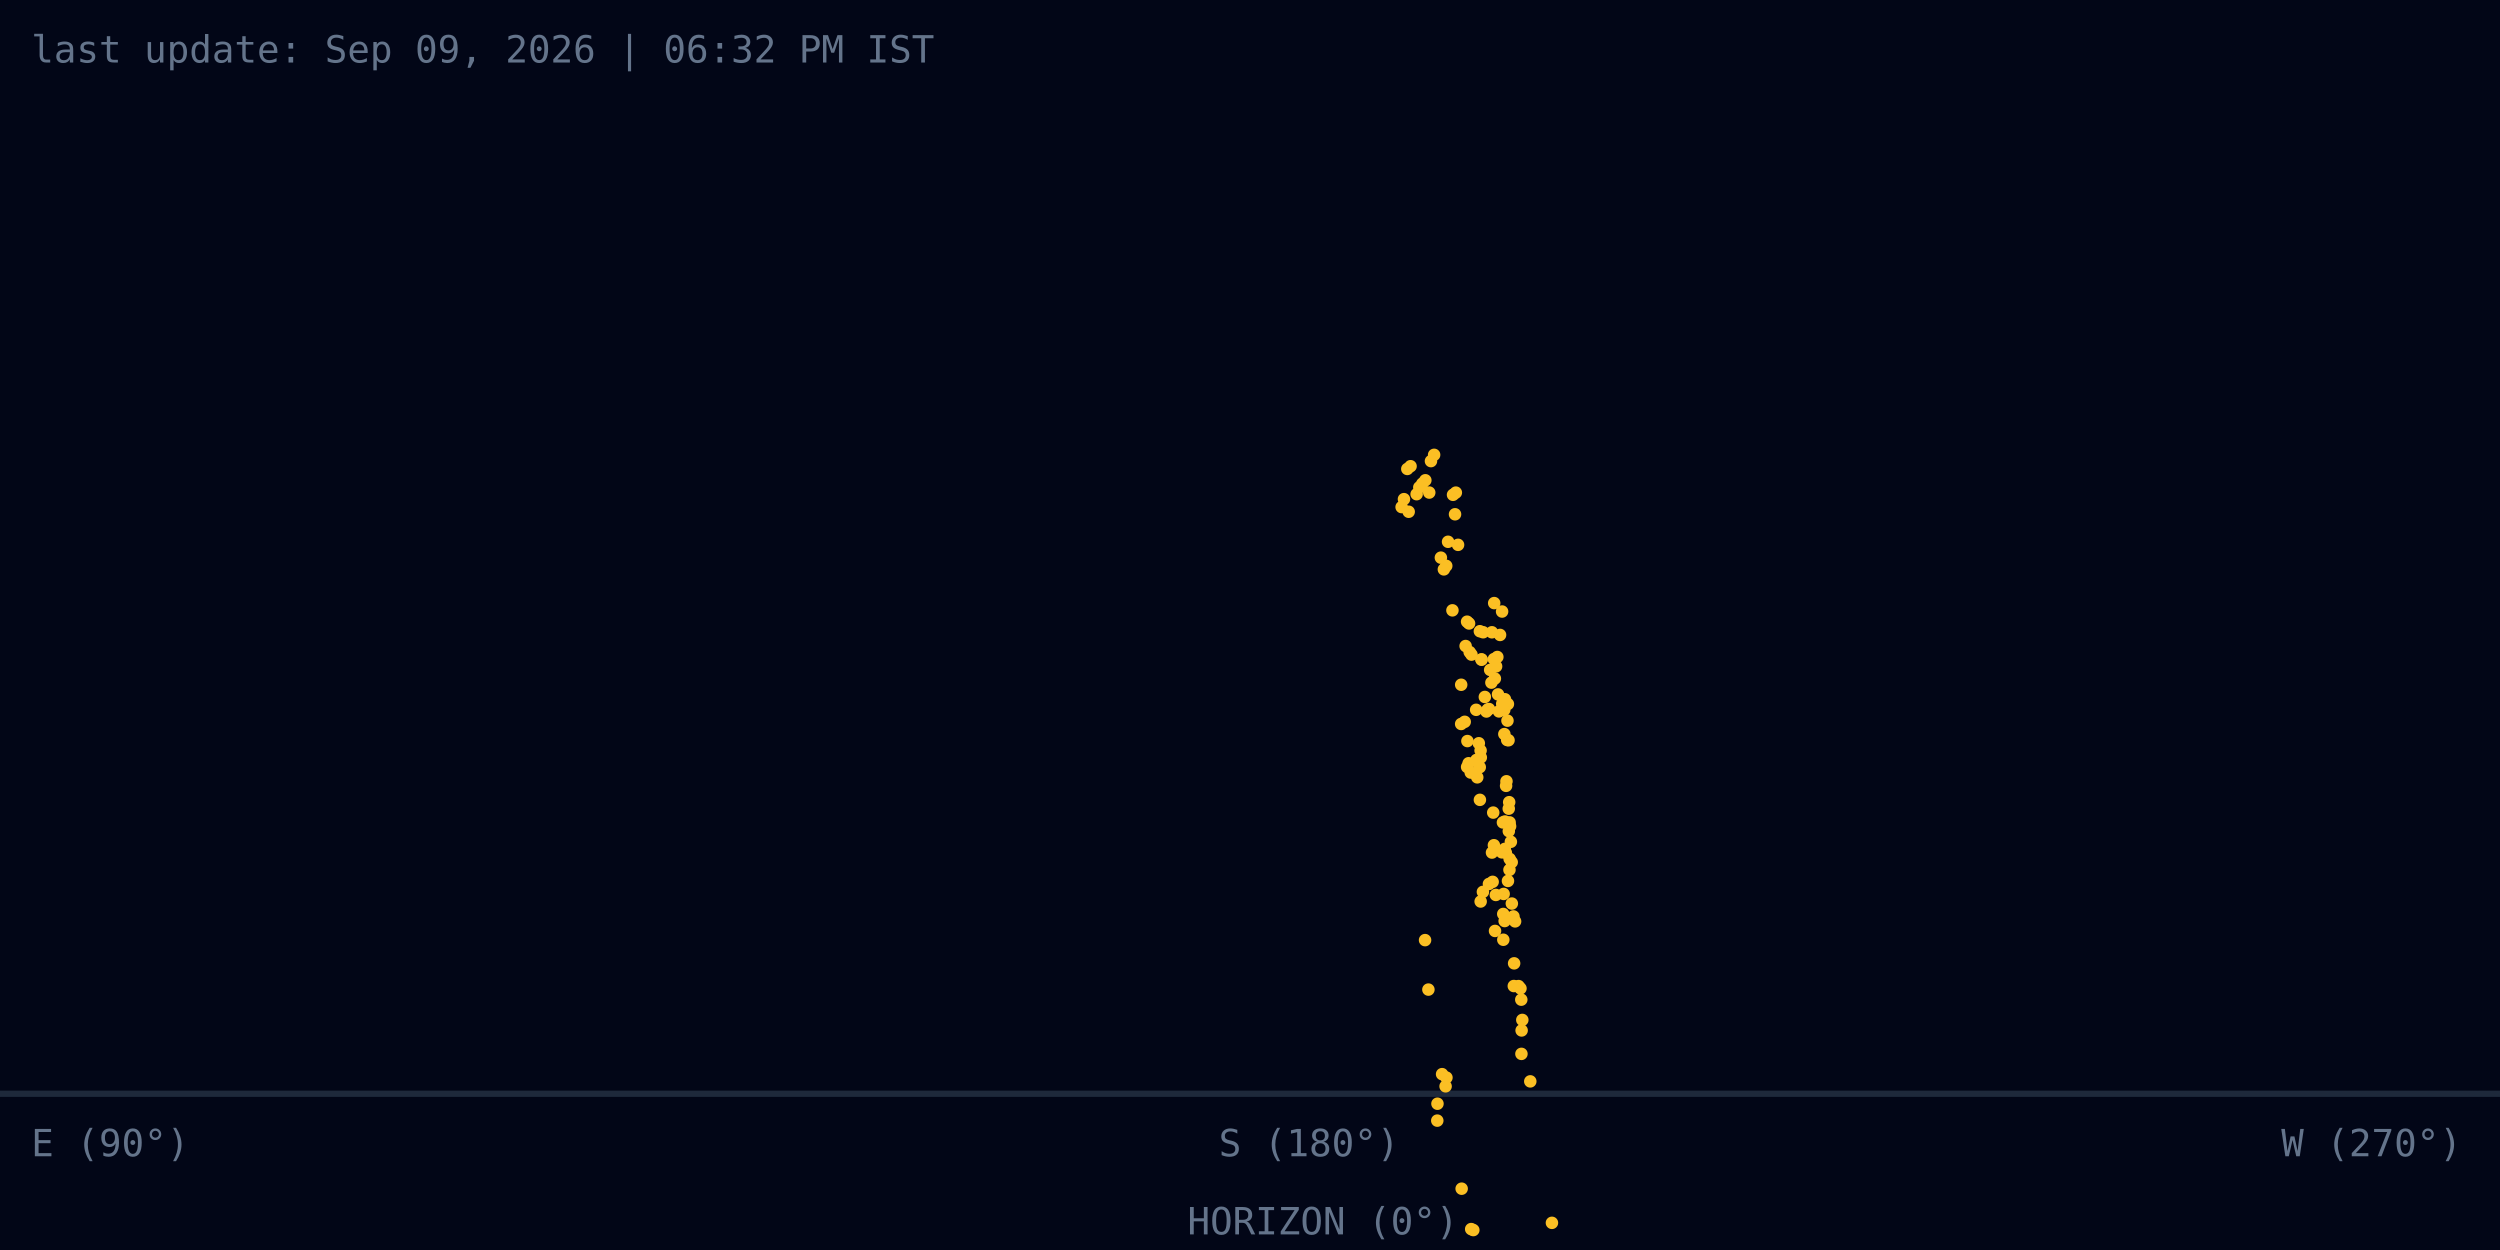
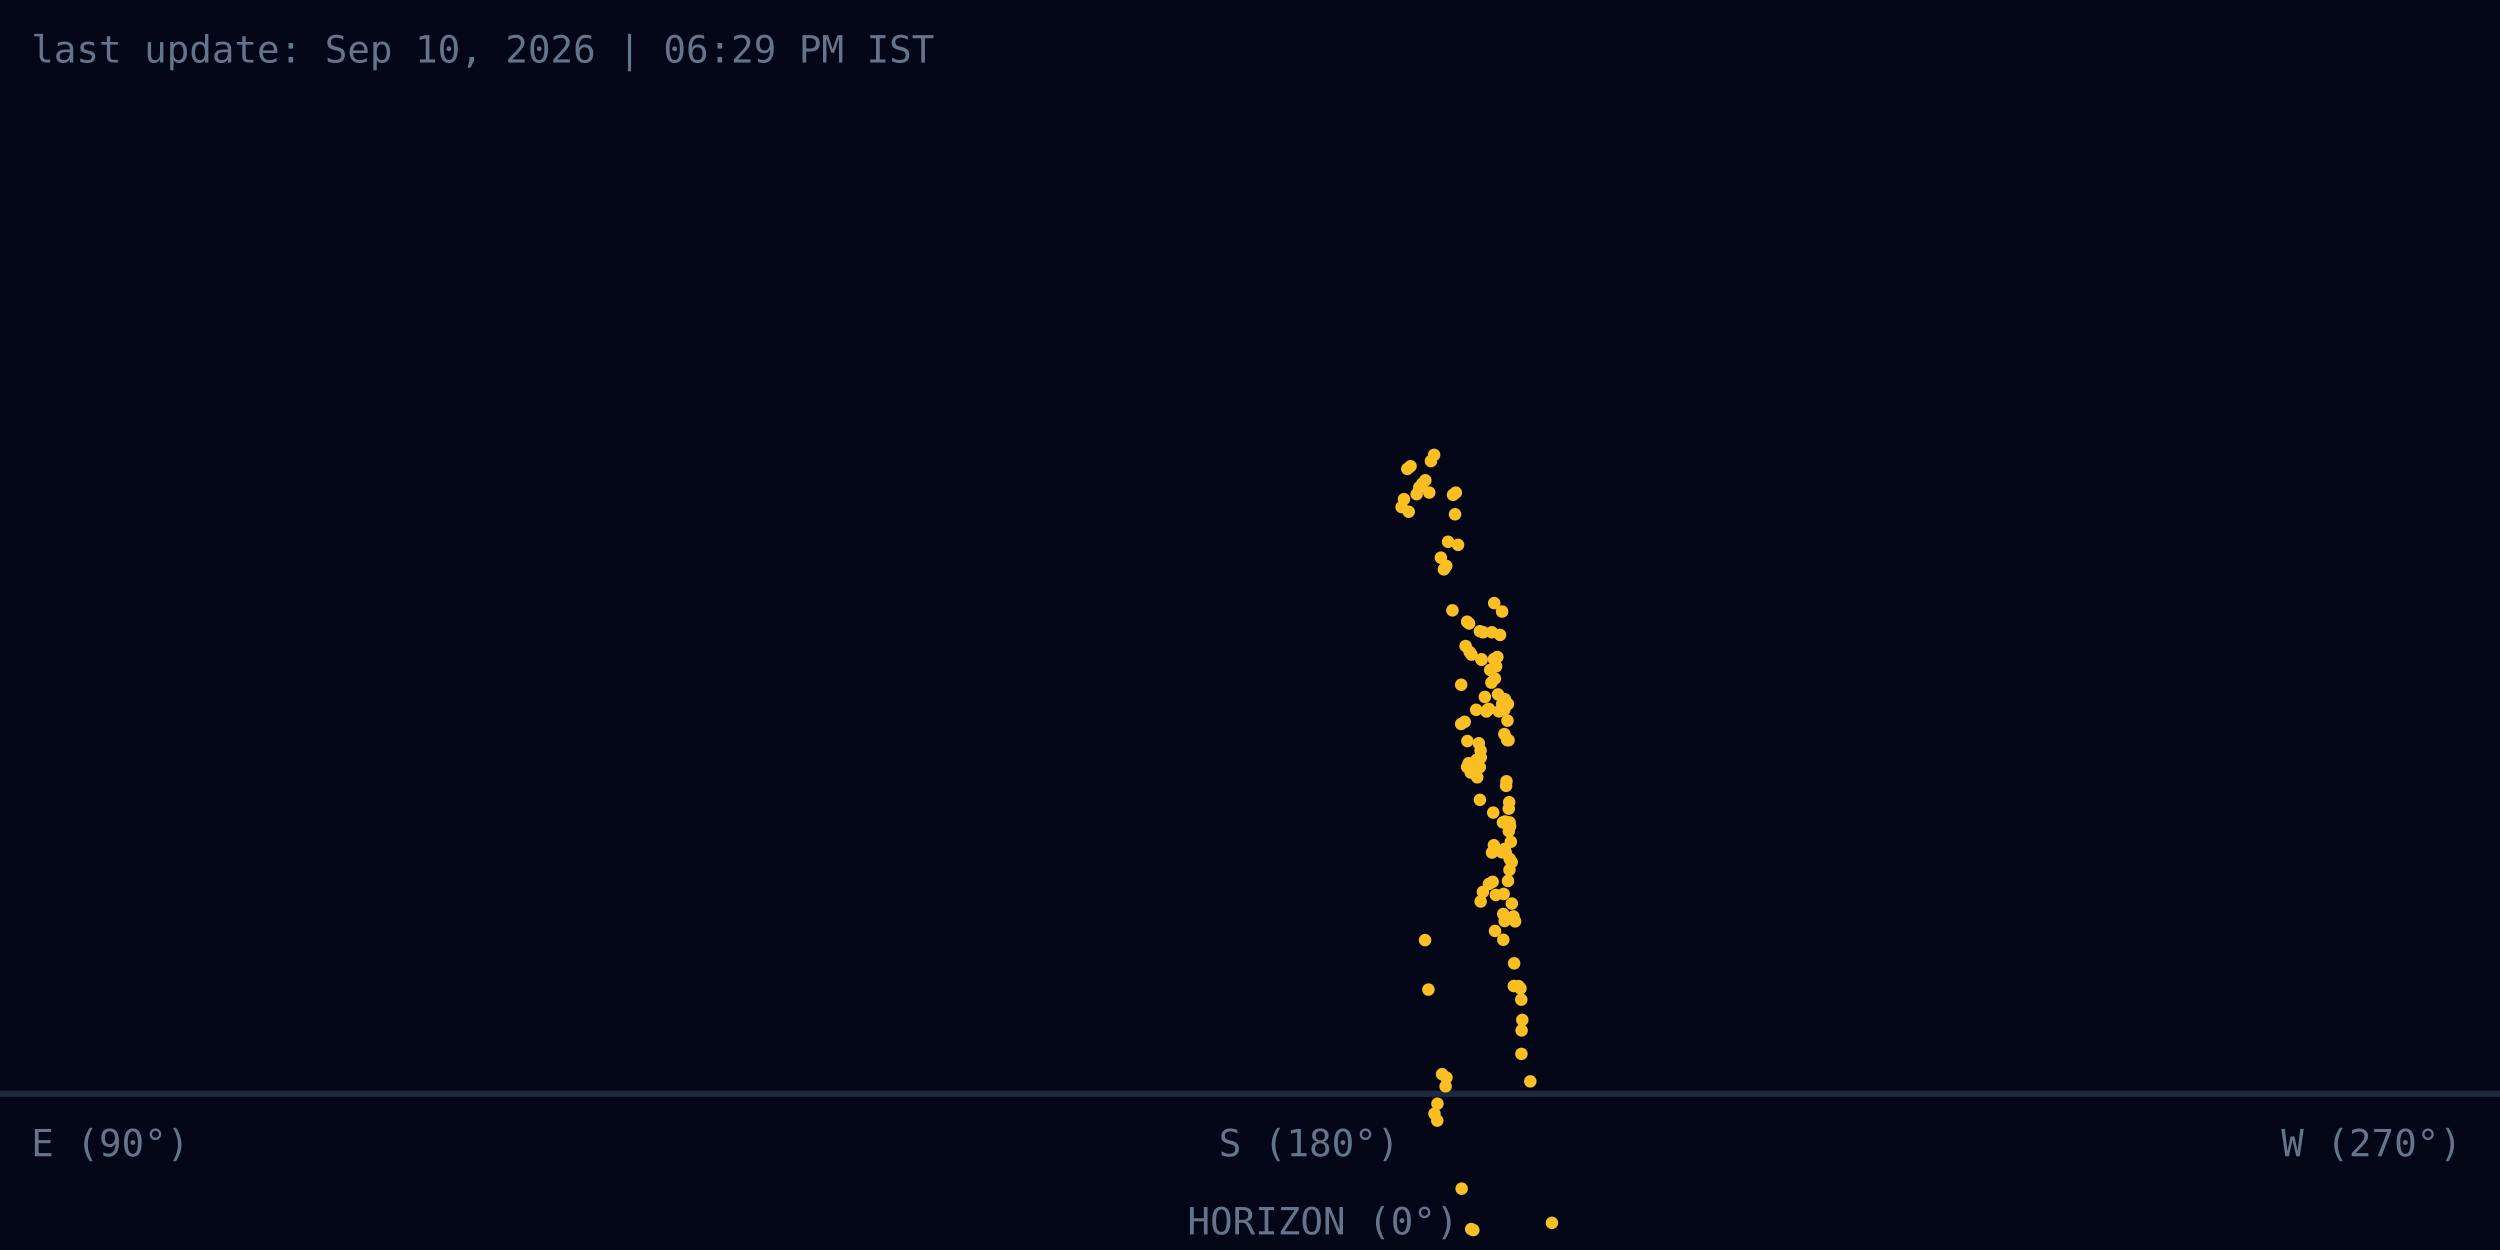
<svg xmlns="http://www.w3.org/2000/svg" width="800" height="400" viewBox="0 0 800 400">
  <rect width="800" height="400" fill="#020617" />
-   <text id="last-update" x="10" y="20" fill="#64748b" font-family="monospace">last update: Sep 09, 2026 | 06:32 PM IST</text>
+   <text id="last-update" x="10" y="20" fill="#64748b" font-family="monospace">last update: Sep 10, 2026 | 06:29 PM IST</text>
  <line x1="0" y1="350" x2="800" y2="350" stroke="#1e293b" stroke-width="2" />
  <text x="380" y="395" fill="#64748b" font-size="12" font-family="monospace">HORIZON (0°)</text>
  <text x="730" y="370" fill="#64748b" font-size="12" font-family="monospace">W (270°)</text>
  <text x="390" y="370" fill="#64748b" font-size="12" font-family="monospace">S (180°)</text>
  <text x="10" y="370" fill="#64748b" font-size="12" font-family="monospace">E (90°)</text>
  <g id="analemma-points">
    <circle cx=" 465.61" cy=" 164.57" r="2" fill="#fbbf24">
 </circle>
    <circle cx=" 467.57" cy=" 231.67" r="2" fill="#fbbf24">
 </circle>
    <circle cx=" 467.58" cy=" 219.12" r="2" fill="#fbbf24">
 </circle>
    <circle cx=" 468.71" cy=" 230.98" r="2" fill="#fbbf24">
 </circle>
    <circle cx=" 469.57" cy=" 237.14" r="2" fill="#fbbf24">
 </circle>
    <circle cx=" 469.00" cy=" 206.73" r="2" fill="#fbbf24">
 </circle>
    <circle cx=" 469.47" cy=" 198.94" r="2" fill="#fbbf24">
 </circle>
    <circle cx=" 470.10" cy=" 199.51" r="2" fill="#fbbf24">
 </circle>
    <circle cx=" 474.53" cy=" 285.41" r="2" fill="#fbbf24">
 </circle>
    <circle cx=" 472.47" cy=" 243.18" r="2" fill="#fbbf24">
 </circle>
    <circle cx=" 473.57" cy=" 255.95" r="2" fill="#fbbf24">
 </circle>
    <circle cx=" 473.22" cy=" 237.84" r="2" fill="#fbbf24">
 </circle>
    <circle cx=" 473.79" cy=" 240.17" r="2" fill="#fbbf24">
 </circle>
    <circle cx=" 473.56" cy=" 201.99" r="2" fill="#fbbf24">
 </circle>
    <circle cx=" 474.09" cy=" 210.99" r="2" fill="#fbbf24">
 </circle>
    <circle cx=" 478.41" cy=" 297.90" r="2" fill="#fbbf24">
 </circle>
    <circle cx=" 477.65" cy=" 282.19" r="2" fill="#fbbf24">
 </circle>
    <circle cx=" 477.44" cy=" 272.82" r="2" fill="#fbbf24">
 </circle>
    <circle cx=" 478.67" cy=" 286.38" r="2" fill="#fbbf24">
 </circle>
    <circle cx=" 478.05" cy=" 270.47" r="2" fill="#fbbf24">
 </circle>
    <circle cx=" 476.85" cy=" 214.37" r="2" fill="#fbbf24">
 </circle>
    <circle cx=" 477.25" cy=" 218.44" r="2" fill="#fbbf24">
 </circle>
    <circle cx=" 481.06" cy=" 300.72" r="2" fill="#fbbf24">
 </circle>
    <circle cx=" 481.04" cy=" 292.47" r="2" fill="#fbbf24">
 </circle>
    <circle cx=" 481.49" cy=" 294.73" r="2" fill="#fbbf24">
 </circle>
    <circle cx=" 481.17" cy=" 286.06" r="2" fill="#fbbf24">
 </circle>
    <circle cx=" 479.37" cy=" 222.21" r="2" fill="#fbbf24">
 </circle>
    <circle cx=" 479.67" cy=" 227.65" r="2" fill="#fbbf24">
 </circle>
    <circle cx=" 498.29" cy=" 411.31" r="2" fill="#fbbf24">
 </circle>
    <circle cx=" 498.34" cy=" 411.53" r="2" fill="#fbbf24">
 </circle>
    <circle cx=" 484.42" cy=" 315.53" r="2" fill="#fbbf24">
 </circle>
    <circle cx=" 486.86" cy=" 337.24" r="2" fill="#fbbf24">
 </circle>
    <circle cx=" 481.87" cy=" 272.88" r="2" fill="#fbbf24">
 </circle>
    <circle cx=" 482.55" cy=" 281.90" r="2" fill="#fbbf24">
 </circle>
    <circle cx=" 481.19" cy=" 226.61" r="2" fill="#fbbf24">
 </circle>
    <circle cx=" 481.39" cy=" 234.91" r="2" fill="#fbbf24">
 </circle>
    <circle cx=" 486.92" cy=" 329.74" r="2" fill="#fbbf24">
 </circle>
    <circle cx=" 483.03" cy=" 278.36" r="2" fill="#fbbf24">
 </circle>
    <circle cx=" 483.79" cy=" 289.14" r="2" fill="#fbbf24">
 </circle>
    <circle cx=" 485.93" cy=" 315.55" r="2" fill="#fbbf24">
 </circle>
    <circle cx=" 484.30" cy=" 293.26" r="2" fill="#fbbf24">
 </circle>
    <circle cx=" 482.30" cy=" 236.80" r="2" fill="#fbbf24">
 </circle>
    <circle cx=" 482.80" cy=" 258.78" r="2" fill="#fbbf24">
 </circle>
    <circle cx=" 501.22" cy=" 413.90" r="2" fill="#fbbf24">
 </circle>
    <circle cx=" 489.69" cy=" 346.04" r="2" fill="#fbbf24">
 </circle>
    <circle cx=" 486.81" cy=" 319.89" r="2" fill="#fbbf24">
 </circle>
    <circle cx=" 484.83" cy=" 294.84" r="2" fill="#fbbf24">
 </circle>
    <circle cx=" 486.55" cy=" 316.29" r="2" fill="#fbbf24">
 </circle>
    <circle cx=" 482.73" cy=" 236.88" r="2" fill="#fbbf24">
 </circle>
    <circle cx=" 483.48" cy=" 269.37" r="2" fill="#fbbf24">
 </circle>
    <circle cx=" 496.62" cy=" 391.31" r="2" fill="#fbbf24">
 </circle>
    <circle cx=" 483.75" cy=" 275.90" r="2" fill="#fbbf24">
 </circle>
    <circle cx=" 483.23" cy=" 264.40" r="2" fill="#fbbf24">
 </circle>
    <circle cx=" 482.94" cy=" 256.70" r="2" fill="#fbbf24">
 </circle>
    <circle cx=" 483.08" cy=" 263.17" r="2" fill="#fbbf24">
 </circle>
    <circle cx=" 482.53" cy=" 225.29" r="2" fill="#fbbf24">
 </circle>
    <circle cx=" 482.39" cy=" 230.61" r="2" fill="#fbbf24">
 </circle>
    <circle cx=" 487.14" cy=" 326.38" r="2" fill="#fbbf24">
 </circle>
    <circle cx=" 482.82" cy=" 265.96" r="2" fill="#fbbf24">
 </circle>
    <circle cx=" 483.09" cy=" 274.84" r="2" fill="#fbbf24">
 </circle>
    <circle cx=" 482.07" cy=" 250.01" r="2" fill="#fbbf24">
 </circle>
    <circle cx=" 481.95" cy=" 251.47" r="2" fill="#fbbf24">
 </circle>
    <circle cx=" 481.58" cy=" 223.76" r="2" fill="#fbbf24">
 </circle>
    <circle cx=" 481.36" cy=" 227.15" r="2" fill="#fbbf24">
 </circle>
    <circle cx=" 484.52" cy=" 308.27" r="2" fill="#fbbf24">
 </circle>
    <circle cx=" 481.59" cy=" 262.88" r="2" fill="#fbbf24">
 </circle>
    <circle cx=" 480.71" cy=" 225.23" r="2" fill="#fbbf24">
 </circle>
    <circle cx=" 481.54" cy=" 271.65" r="2" fill="#fbbf24">
 </circle>
    <circle cx=" 480.94" cy=" 263.18" r="2" fill="#fbbf24">
 </circle>
    <circle cx=" 480.67" cy=" 195.69" r="2" fill="#fbbf24">
 </circle>
    <circle cx=" 480.02" cy=" 203.18" r="2" fill="#fbbf24">
 </circle>
    <circle cx=" 480.62" cy=" 272.75" r="2" fill="#fbbf24">
 </circle>
    <circle cx=" 479.15" cy=" 210.24" r="2" fill="#fbbf24">
 </circle>
    <circle cx=" 478.75" cy=" 213.23" r="2" fill="#fbbf24">
 </circle>
    <circle cx=" 478.36" cy=" 217.14" r="2" fill="#fbbf24">
 </circle>
    <circle cx=" 478.05" cy=" 210.91" r="2" fill="#fbbf24">
 </circle>
    <circle cx=" 478.14" cy=" 192.99" r="2" fill="#fbbf24">
 </circle>
    <circle cx=" 477.41" cy=" 202.33" r="2" fill="#fbbf24">
 </circle>
    <circle cx=" 477.83" cy=" 260.03" r="2" fill="#fbbf24">
 </circle>
    <circle cx=" 476.48" cy=" 226.89" r="2" fill="#fbbf24">
 </circle>
    <circle cx=" 476.07" cy=" 227.06" r="2" fill="#fbbf24">
 </circle>
    <circle cx=" 475.66" cy=" 227.68" r="2" fill="#fbbf24">
 </circle>
    <circle cx=" 475.15" cy=" 223.03" r="2" fill="#fbbf24">
 </circle>
    <circle cx=" 474.61" cy=" 202.32" r="2" fill="#fbbf24">
 </circle>
    <circle cx=" 474.09" cy=" 211.11" r="2" fill="#fbbf24">
 </circle>
    <circle cx=" 476.46" cy=" 282.87" r="2" fill="#fbbf24">
 </circle>
    <circle cx=" 473.86" cy=" 242.39" r="2" fill="#fbbf24">
 </circle>
    <circle cx=" 473.52" cy=" 245.50" r="2" fill="#fbbf24">
 </circle>
    <circle cx=" 472.37" cy=" 227.14" r="2" fill="#fbbf24">
 </circle>
    <circle cx=" 472.72" cy=" 248.75" r="2" fill="#fbbf24">
 </circle>
    <circle cx=" 470.88" cy=" 209.48" r="2" fill="#fbbf24">
 </circle>
    <circle cx=" 470.29" cy=" 208.66" r="2" fill="#fbbf24">
 </circle>
    <circle cx=" 473.81" cy=" 288.48" r="2" fill="#fbbf24">
 </circle>
    <circle cx=" 470.64" cy=" 247.22" r="2" fill="#fbbf24">
 </circle>
    <circle cx=" 469.96" cy=" 244.24" r="2" fill="#fbbf24">
 </circle>
    <circle cx=" 469.48" cy=" 245.43" r="2" fill="#fbbf24">
 </circle>
    <circle cx=" 466.58" cy=" 174.35" r="2" fill="#fbbf24">
 </circle>
    <circle cx=" 465.87" cy=" 157.64" r="2" fill="#fbbf24">
 </circle>
    <circle cx=" 464.97" cy=" 158.34" r="2" fill="#fbbf24">
 </circle>
    <circle cx=" 464.78" cy=" 195.31" r="2" fill="#fbbf24">
 </circle>
    <circle cx=" 463.38" cy=" 173.37" r="2" fill="#fbbf24">
 </circle>
    <circle cx=" 462.80" cy=" 181.08" r="2" fill="#fbbf24">
 </circle>
    <circle cx=" 462.04" cy=" 182.20" r="2" fill="#fbbf24">
 </circle>
    <circle cx=" 461.08" cy=" 178.45" r="2" fill="#fbbf24">
 </circle>
    <circle cx=" 458.92" cy=" 145.55" r="2" fill="#fbbf24">
 </circle>
    <circle cx=" 457.91" cy=" 147.55" r="2" fill="#fbbf24">
 </circle>
    <circle cx=" 457.36" cy=" 157.62" r="2" fill="#fbbf24">
 </circle>
    <circle cx=" 456.11" cy=" 153.69" r="2" fill="#fbbf24">
 </circle>
    <circle cx=" 455.13" cy=" 154.77" r="2" fill="#fbbf24">
 </circle>
    <circle cx=" 454.18" cy=" 155.94" r="2" fill="#fbbf24">
 </circle>
    <circle cx=" 453.32" cy=" 158.14" r="2" fill="#fbbf24">
 </circle>
    <circle cx=" 451.38" cy=" 149.19" r="2" fill="#fbbf24">
 </circle>
    <circle cx=" 450.34" cy=" 150.06" r="2" fill="#fbbf24">
 </circle>
    <circle cx=" 450.78" cy=" 163.76" r="2" fill="#fbbf24">
 </circle>
    <circle cx=" 449.27" cy=" 159.73" r="2" fill="#fbbf24">
 </circle>
    <circle cx=" 448.52" cy=" 162.26" r="2" fill="#fbbf24">
 </circle>
    <circle cx=" 20.26" cy=" 571.97" r="2" fill="#fbbf24">
 </circle>
    <circle cx=" 74.33" cy=" 546.37" r="2" fill="#fbbf24">
 </circle>
    <circle cx=" 471.46" cy=" 393.62" r="2" fill="#fbbf24">
 </circle>
    <circle cx=" 470.78" cy=" 393.31" r="2" fill="#fbbf24">
 </circle>
    <circle cx=" 495.37" cy=" 503.27" r="2" fill="#fbbf24">
 </circle>
    <circle cx=" 467.73" cy=" 380.38" r="2" fill="#fbbf24">
 </circle>
    <circle cx=" 462.86" cy=" 344.83" r="2" fill="#fbbf24">
 </circle>
    <circle cx=" 462.59" cy=" 347.62" r="2" fill="#fbbf24">
 </circle>
    <circle cx=" 461.47" cy=" 343.73" r="2" fill="#fbbf24">
 </circle>
    <circle cx=" 456.02" cy=" 300.84" r="2" fill="#fbbf24">
 </circle>
    <circle cx=" 457.09" cy=" 316.67" r="2" fill="#fbbf24">
 </circle>
    <circle cx=" 469.47" cy=" 420.03" r="2" fill="#fbbf24">
 </circle>
    <circle cx=" 459.99" cy=" 353.19" r="2" fill="#fbbf24">
 </circle>
    <circle cx=" 459.93" cy=" 358.60" r="2" fill="#fbbf24">
 </circle>
+     <circle cx=" 459.03" cy=" 356.39" r="2" fill="#fbbf24">
+  </circle>
  </g>
</svg>
